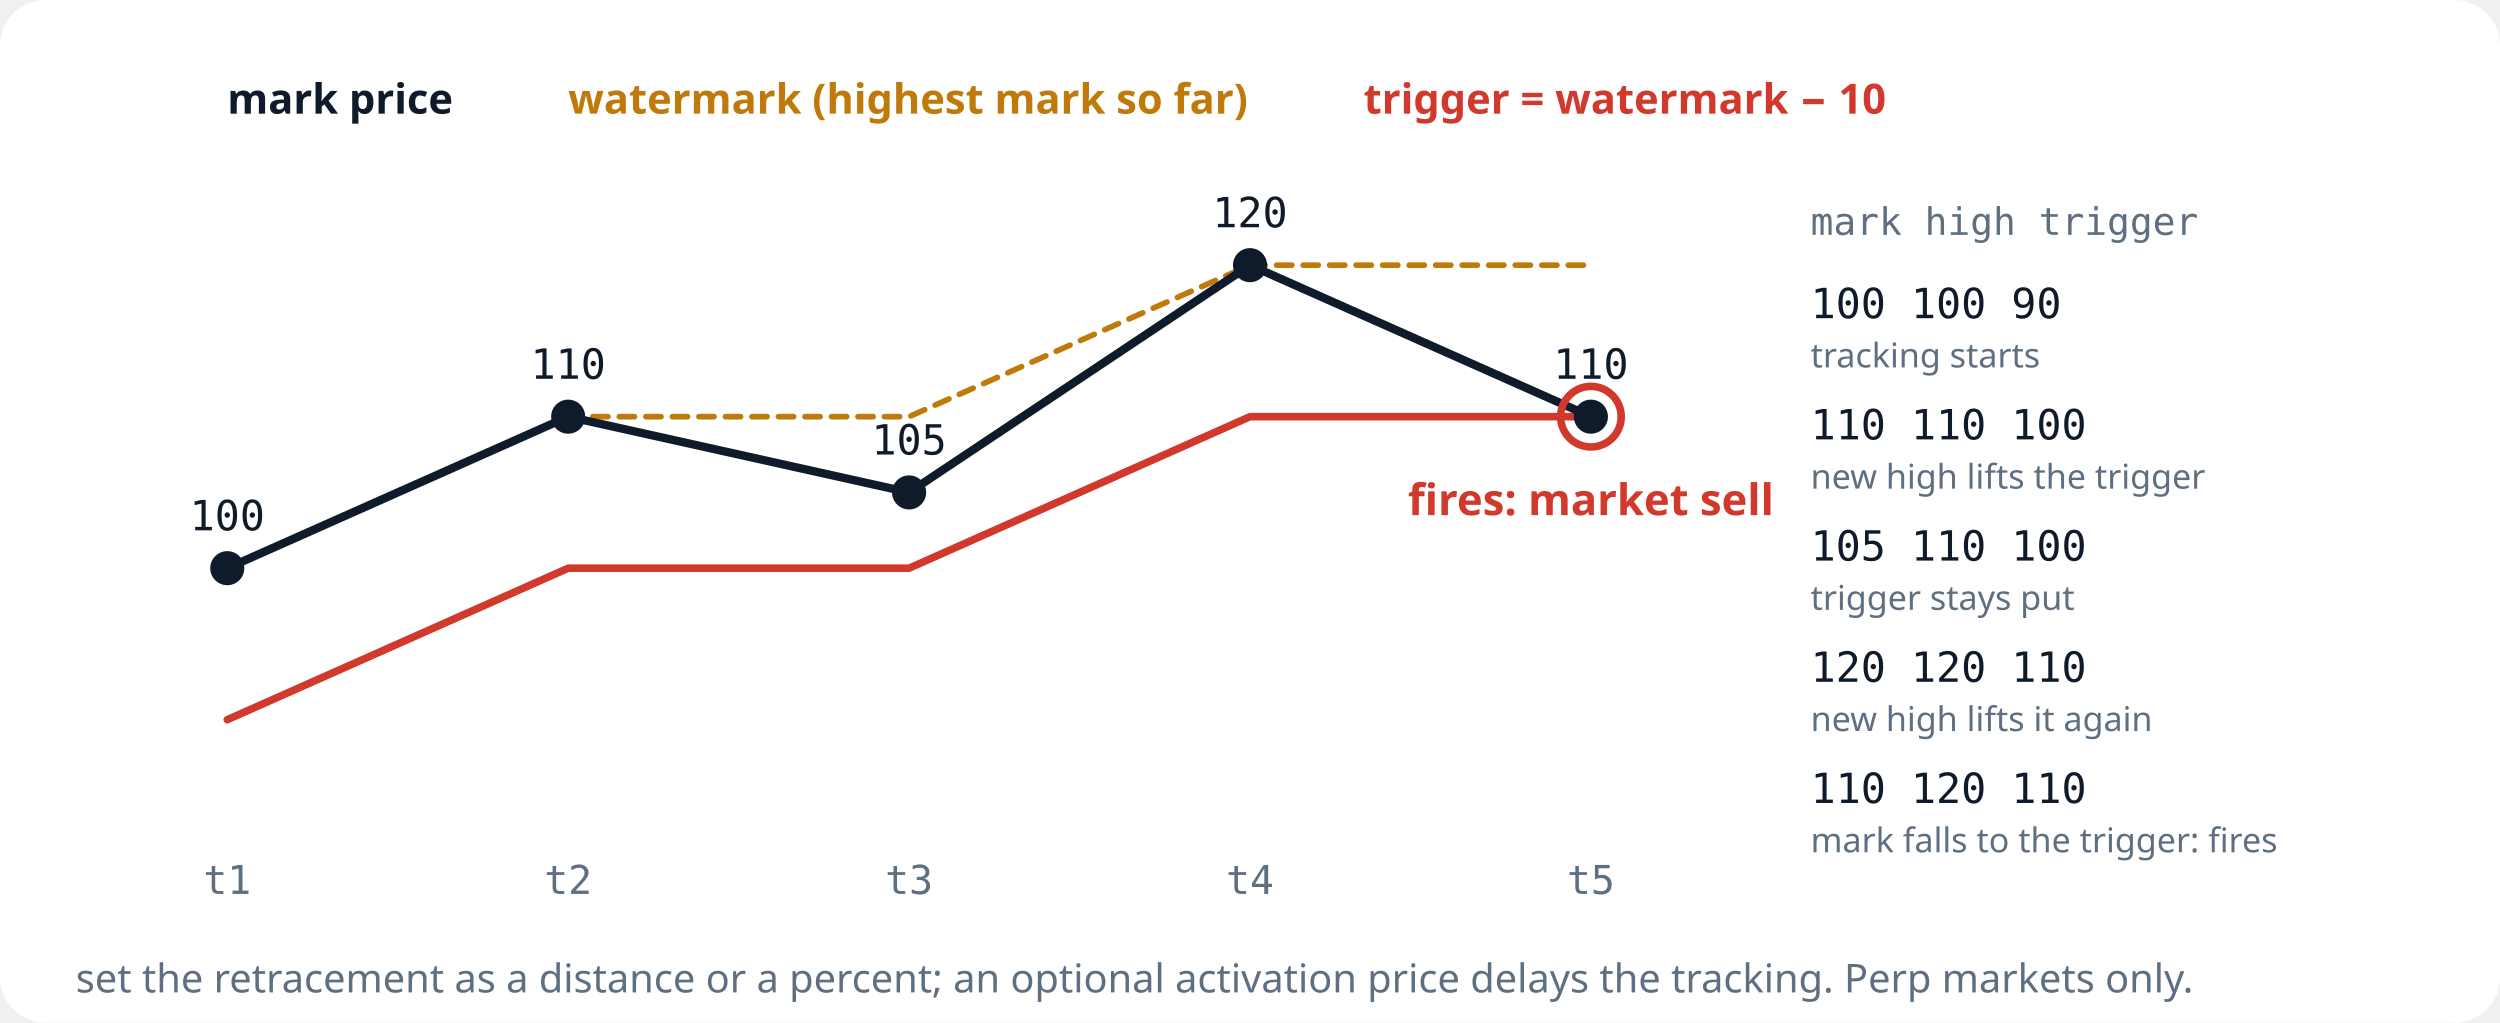
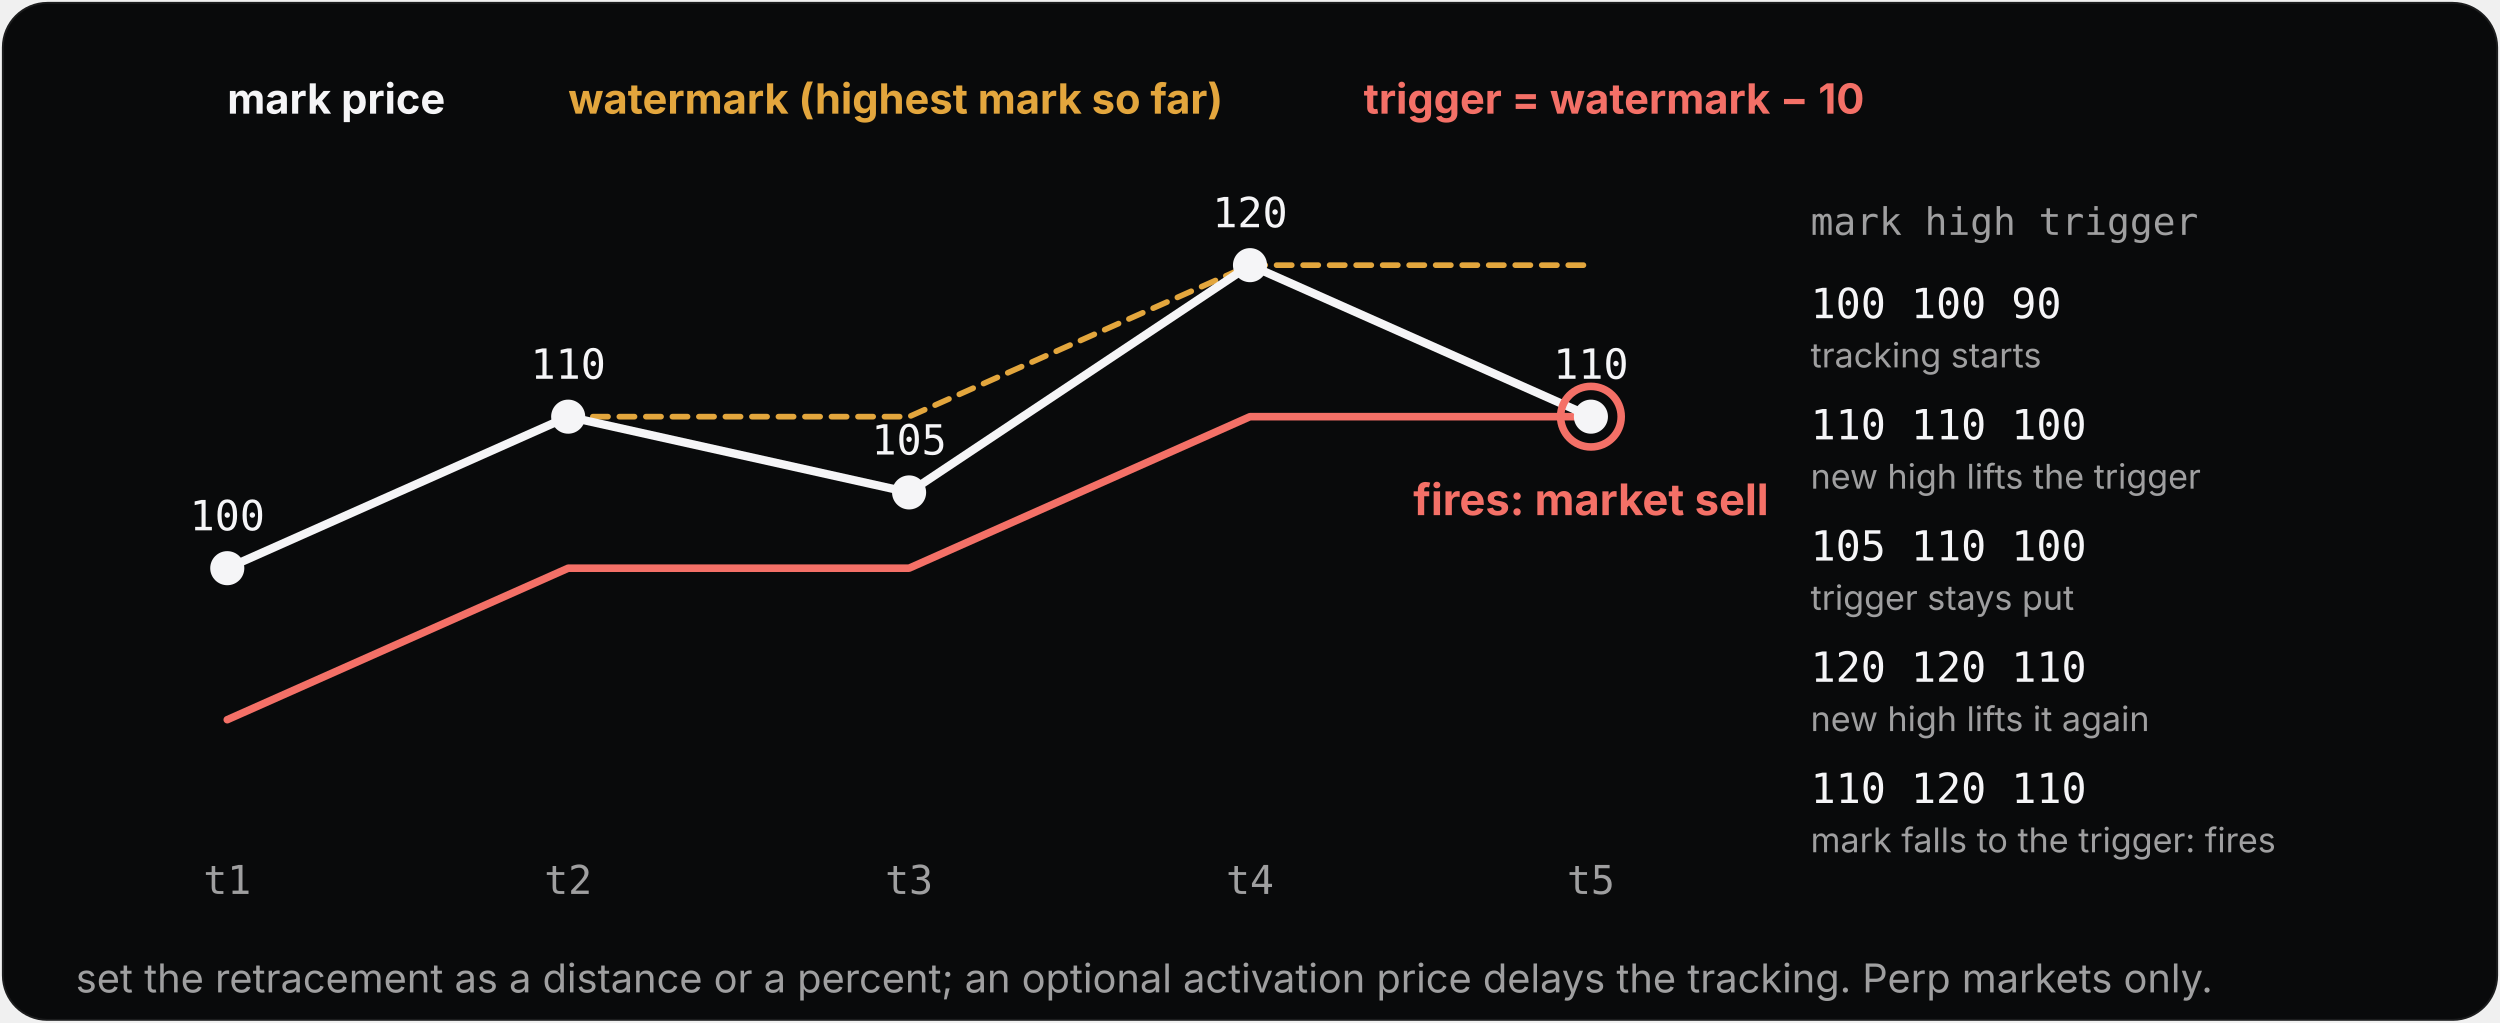
- <svg xmlns="http://www.w3.org/2000/svg" viewBox="0 0 660 270" role="img" aria-label="The docs example of a trailing stop closing a long with a retracement of ten: the mark goes 100, 110, 105, 120, 110; the trigger rises with each new high to 90, 100, 110 and never falls; the stop fires at 110" style="font-family:Manrope, 'Segoe UI', system-ui, -apple-system, sans-serif;font-size:13px" data-w="660">
-   <rect x="0" y="0" width="660" height="270" rx="12" style="fill:#ffffff" />
+ <svg xmlns="http://www.w3.org/2000/svg" viewBox="0 0 660 270" role="img" aria-label="The docs example of a trailing stop closing a long with a retracement of ten: the mark goes 100, 110, 105, 120, 110; the trigger rises with each new high to 90, 100, 110 and never falls; the stop fires at 110" style="font-family:Inter, 'Segoe UI', system-ui, -apple-system, sans-serif;font-size:13px" data-w="660">
+   <rect x="0.5" y="0.5" width="659" height="269" rx="12" style="fill:#090a0b;stroke:rgba(255,255,255,.08);stroke-width:1" />
  <defs>
    <marker id="fg27-ink" viewBox="0 0 10 10" refX="9" refY="5" markerWidth="7" markerHeight="7" orient="auto-start-reverse">
-       <path d="M0 0.5 L10 5 L0 9.5 z" style="fill:#0f1a2a" />
+       <path d="M0 0.5 L10 5 L0 9.5 z" style="fill:#f5f5f7" />
    </marker>
    <marker id="fg27-muted" viewBox="0 0 10 10" refX="9" refY="5" markerWidth="7" markerHeight="7" orient="auto-start-reverse">
-       <path d="M0 0.5 L10 5 L0 9.5 z" style="fill:#5f6f82" />
+       <path d="M0 0.5 L10 5 L0 9.5 z" style="fill:#9f9fa0" />
    </marker>
    <marker id="fg27-bid" viewBox="0 0 10 10" refX="9" refY="5" markerWidth="7" markerHeight="7" orient="auto-start-reverse">
-       <path d="M0 0.5 L10 5 L0 9.5 z" style="fill:#15934f" />
+       <path d="M0 0.5 L10 5 L0 9.5 z" style="fill:#4fce8f" />
    </marker>
    <marker id="fg27-ask" viewBox="0 0 10 10" refX="9" refY="5" markerWidth="7" markerHeight="7" orient="auto-start-reverse">
-       <path d="M0 0.5 L10 5 L0 9.5 z" style="fill:#d0392b" />
+       <path d="M0 0.5 L10 5 L0 9.5 z" style="fill:#f47067" />
    </marker>
    <marker id="fg27-you" viewBox="0 0 10 10" refX="9" refY="5" markerWidth="7" markerHeight="7" orient="auto-start-reverse">
-       <path d="M0 0.5 L10 5 L0 9.5 z" style="fill:#3b5bdb" />
+       <path d="M0 0.5 L10 5 L0 9.5 z" style="fill:#00b3dd" />
    </marker>
    <marker id="fg27-oracle" viewBox="0 0 10 10" refX="9" refY="5" markerWidth="7" markerHeight="7" orient="auto-start-reverse">
-       <path d="M0 0.5 L10 5 L0 9.5 z" style="fill:#c07a0c" />
+       <path d="M0 0.5 L10 5 L0 9.5 z" style="fill:#e3a63d" />
    </marker>
    <marker id="fg27-mint" viewBox="0 0 10 10" refX="9" refY="5" markerWidth="7" markerHeight="7" orient="auto-start-reverse">
-       <path d="M0 0.5 L10 5 L0 9.5 z" style="fill:#0e9a86" />
+       <path d="M0 0.5 L10 5 L0 9.5 z" style="fill:#ffffff" />
    </marker>
  </defs>
-   <polyline points="60,150 150,110 240,110 330,70 420,70" style="fill:none;stroke:#c07a0c;stroke-width:1.5;stroke-dasharray:4 3;stroke-linecap:round;stroke-linejoin:round" />
-   <polyline points="60,190 150,150 240,150 330,110 420,110" style="fill:none;stroke:#d0392b;stroke-width:2;stroke-linecap:round;stroke-linejoin:round" />
-   <polyline points="60,150 150,110 240,130 330,70 420,110" style="fill:none;stroke:#0f1a2a;stroke-width:2.2;stroke-linecap:round;stroke-linejoin:round" />
-   <circle cx="60" cy="150" r="4.5" style="fill:#0f1a2a" />
-   <text x="60" y="140" text-anchor="middle" style="fill:#0f1a2a;font-family:'JetBrains Mono', Consolas, Menlo, monospace;font-size:11px">100</text>
-   <text x="60" y="236" text-anchor="middle" style="fill:#5f6f82;font-family:'JetBrains Mono', Consolas, Menlo, monospace;font-size:10.5px">t1</text>
-   <circle cx="150" cy="110" r="4.5" style="fill:#0f1a2a" />
-   <text x="150" y="100" text-anchor="middle" style="fill:#0f1a2a;font-family:'JetBrains Mono', Consolas, Menlo, monospace;font-size:11px">110</text>
-   <text x="150" y="236" text-anchor="middle" style="fill:#5f6f82;font-family:'JetBrains Mono', Consolas, Menlo, monospace;font-size:10.5px">t2</text>
-   <circle cx="240" cy="130" r="4.5" style="fill:#0f1a2a" />
-   <text x="240" y="120" text-anchor="middle" style="fill:#0f1a2a;font-family:'JetBrains Mono', Consolas, Menlo, monospace;font-size:11px">105</text>
-   <text x="240" y="236" text-anchor="middle" style="fill:#5f6f82;font-family:'JetBrains Mono', Consolas, Menlo, monospace;font-size:10.5px">t3</text>
-   <circle cx="330" cy="70" r="4.5" style="fill:#0f1a2a" />
-   <text x="330" y="60" text-anchor="middle" style="fill:#0f1a2a;font-family:'JetBrains Mono', Consolas, Menlo, monospace;font-size:11px">120</text>
-   <text x="330" y="236" text-anchor="middle" style="fill:#5f6f82;font-family:'JetBrains Mono', Consolas, Menlo, monospace;font-size:10.5px">t4</text>
-   <circle cx="420" cy="110" r="4.5" style="fill:#0f1a2a" />
-   <text x="420" y="100" text-anchor="middle" style="fill:#0f1a2a;font-family:'JetBrains Mono', Consolas, Menlo, monospace;font-size:11px">110</text>
-   <text x="420" y="236" text-anchor="middle" style="fill:#5f6f82;font-family:'JetBrains Mono', Consolas, Menlo, monospace;font-size:10.5px">t5</text>
-   <circle cx="420" cy="110" r="8" style="fill:none;stroke:#d0392b;stroke-width:2" />
-   <text x="420" y="136" text-anchor="middle" style="fill:#d0392b;font-size:11.5px;font-weight:700">fires: market sell</text>
-   <text x="60" y="30" style="fill:#0f1a2a;font-size:11px;font-weight:700">mark price</text>
-   <text x="150" y="30" style="fill:#c07a0c;font-size:11px;font-weight:700">watermark (highest mark so far)</text>
-   <text x="360" y="30" style="fill:#d0392b;font-size:11px;font-weight:700">trigger = watermark − 10</text>
-   <text x="478" y="62" style="fill:#5f6f82;font-family:'JetBrains Mono', Consolas, Menlo, monospace;font-size:10px">mark  high  trigger</text>
-   <text x="478" y="84" style="fill:#0f1a2a;font-family:'JetBrains Mono', Consolas, Menlo, monospace;font-size:11px"> 100   100     90</text>
-   <text x="478" y="97" style="fill:#5f6f82;font-size:9px">tracking starts</text>
-   <text x="478" y="116" style="fill:#0f1a2a;font-family:'JetBrains Mono', Consolas, Menlo, monospace;font-size:11px"> 110   110    100</text>
-   <text x="478" y="129" style="fill:#5f6f82;font-size:9px">new high lifts the trigger</text>
-   <text x="478" y="148" style="fill:#0f1a2a;font-family:'JetBrains Mono', Consolas, Menlo, monospace;font-size:11px"> 105   110    100</text>
-   <text x="478" y="161" style="fill:#5f6f82;font-size:9px">trigger stays put</text>
-   <text x="478" y="180" style="fill:#0f1a2a;font-family:'JetBrains Mono', Consolas, Menlo, monospace;font-size:11px"> 120   120    110</text>
-   <text x="478" y="193" style="fill:#5f6f82;font-size:9px">new high lifts it again</text>
-   <text x="478" y="212" style="fill:#0f1a2a;font-family:'JetBrains Mono', Consolas, Menlo, monospace;font-size:11px"> 110   120    110</text>
-   <text x="478" y="225" style="fill:#5f6f82;font-size:9px">mark falls to the trigger: fires</text>
-   <text x="20" y="262" style="fill:#5f6f82;font-size:10.5px">set the retracement as a distance or a percent; an optional activation price delays the tracking. Perp markets only.</text>
+   <polyline points="60,150 150,110 240,110 330,70 420,70" style="fill:none;stroke:#e3a63d;stroke-width:1.5;stroke-dasharray:4 3;stroke-linecap:round;stroke-linejoin:round" />
+   <polyline points="60,190 150,150 240,150 330,110 420,110" style="fill:none;stroke:#f47067;stroke-width:2;stroke-linecap:round;stroke-linejoin:round" />
+   <polyline points="60,150 150,110 240,130 330,70 420,110" style="fill:none;stroke:#f5f5f7;stroke-width:2.2;stroke-linecap:round;stroke-linejoin:round" />
+   <circle cx="60" cy="150" r="4.5" style="fill:#f5f5f7" />
+   <text x="60" y="140" text-anchor="middle" style="fill:#f5f5f7;font-family:'Roboto Mono', Consolas, Menlo, monospace;font-size:11px">100</text>
+   <text x="60" y="236" text-anchor="middle" style="fill:#9f9fa0;font-family:'Roboto Mono', Consolas, Menlo, monospace;font-size:10.5px">t1</text>
+   <circle cx="150" cy="110" r="4.5" style="fill:#f5f5f7" />
+   <text x="150" y="100" text-anchor="middle" style="fill:#f5f5f7;font-family:'Roboto Mono', Consolas, Menlo, monospace;font-size:11px">110</text>
+   <text x="150" y="236" text-anchor="middle" style="fill:#9f9fa0;font-family:'Roboto Mono', Consolas, Menlo, monospace;font-size:10.5px">t2</text>
+   <circle cx="240" cy="130" r="4.5" style="fill:#f5f5f7" />
+   <text x="240" y="120" text-anchor="middle" style="fill:#f5f5f7;font-family:'Roboto Mono', Consolas, Menlo, monospace;font-size:11px">105</text>
+   <text x="240" y="236" text-anchor="middle" style="fill:#9f9fa0;font-family:'Roboto Mono', Consolas, Menlo, monospace;font-size:10.5px">t3</text>
+   <circle cx="330" cy="70" r="4.5" style="fill:#f5f5f7" />
+   <text x="330" y="60" text-anchor="middle" style="fill:#f5f5f7;font-family:'Roboto Mono', Consolas, Menlo, monospace;font-size:11px">120</text>
+   <text x="330" y="236" text-anchor="middle" style="fill:#9f9fa0;font-family:'Roboto Mono', Consolas, Menlo, monospace;font-size:10.5px">t4</text>
+   <circle cx="420" cy="110" r="4.5" style="fill:#f5f5f7" />
+   <text x="420" y="100" text-anchor="middle" style="fill:#f5f5f7;font-family:'Roboto Mono', Consolas, Menlo, monospace;font-size:11px">110</text>
+   <text x="420" y="236" text-anchor="middle" style="fill:#9f9fa0;font-family:'Roboto Mono', Consolas, Menlo, monospace;font-size:10.5px">t5</text>
+   <circle cx="420" cy="110" r="8" style="fill:none;stroke:#f47067;stroke-width:2" />
+   <text x="420" y="136" text-anchor="middle" style="fill:#f47067;font-size:11.5px;font-weight:700">fires: market sell</text>
+   <text x="60" y="30" style="fill:#f5f5f7;font-size:11px;font-weight:700">mark price</text>
+   <text x="150" y="30" style="fill:#e3a63d;font-size:11px;font-weight:700">watermark (highest mark so far)</text>
+   <text x="360" y="30" style="fill:#f47067;font-size:11px;font-weight:700">trigger = watermark − 10</text>
+   <text x="478" y="62" style="fill:#9f9fa0;font-family:'Roboto Mono', Consolas, Menlo, monospace;font-size:10px">mark  high  trigger</text>
+   <text x="478" y="84" style="fill:#f5f5f7;font-family:'Roboto Mono', Consolas, Menlo, monospace;font-size:11px"> 100   100     90</text>
+   <text x="478" y="97" style="fill:#9f9fa0;font-size:9px">tracking starts</text>
+   <text x="478" y="116" style="fill:#f5f5f7;font-family:'Roboto Mono', Consolas, Menlo, monospace;font-size:11px"> 110   110    100</text>
+   <text x="478" y="129" style="fill:#9f9fa0;font-size:9px">new high lifts the trigger</text>
+   <text x="478" y="148" style="fill:#f5f5f7;font-family:'Roboto Mono', Consolas, Menlo, monospace;font-size:11px"> 105   110    100</text>
+   <text x="478" y="161" style="fill:#9f9fa0;font-size:9px">trigger stays put</text>
+   <text x="478" y="180" style="fill:#f5f5f7;font-family:'Roboto Mono', Consolas, Menlo, monospace;font-size:11px"> 120   120    110</text>
+   <text x="478" y="193" style="fill:#9f9fa0;font-size:9px">new high lifts it again</text>
+   <text x="478" y="212" style="fill:#f5f5f7;font-family:'Roboto Mono', Consolas, Menlo, monospace;font-size:11px"> 110   120    110</text>
+   <text x="478" y="225" style="fill:#9f9fa0;font-size:9px">mark falls to the trigger: fires</text>
+   <text x="20" y="262" style="fill:#9f9fa0;font-size:10.5px">set the retracement as a distance or a percent; an optional activation price delays the tracking. Perp markets only.</text>
</svg>
